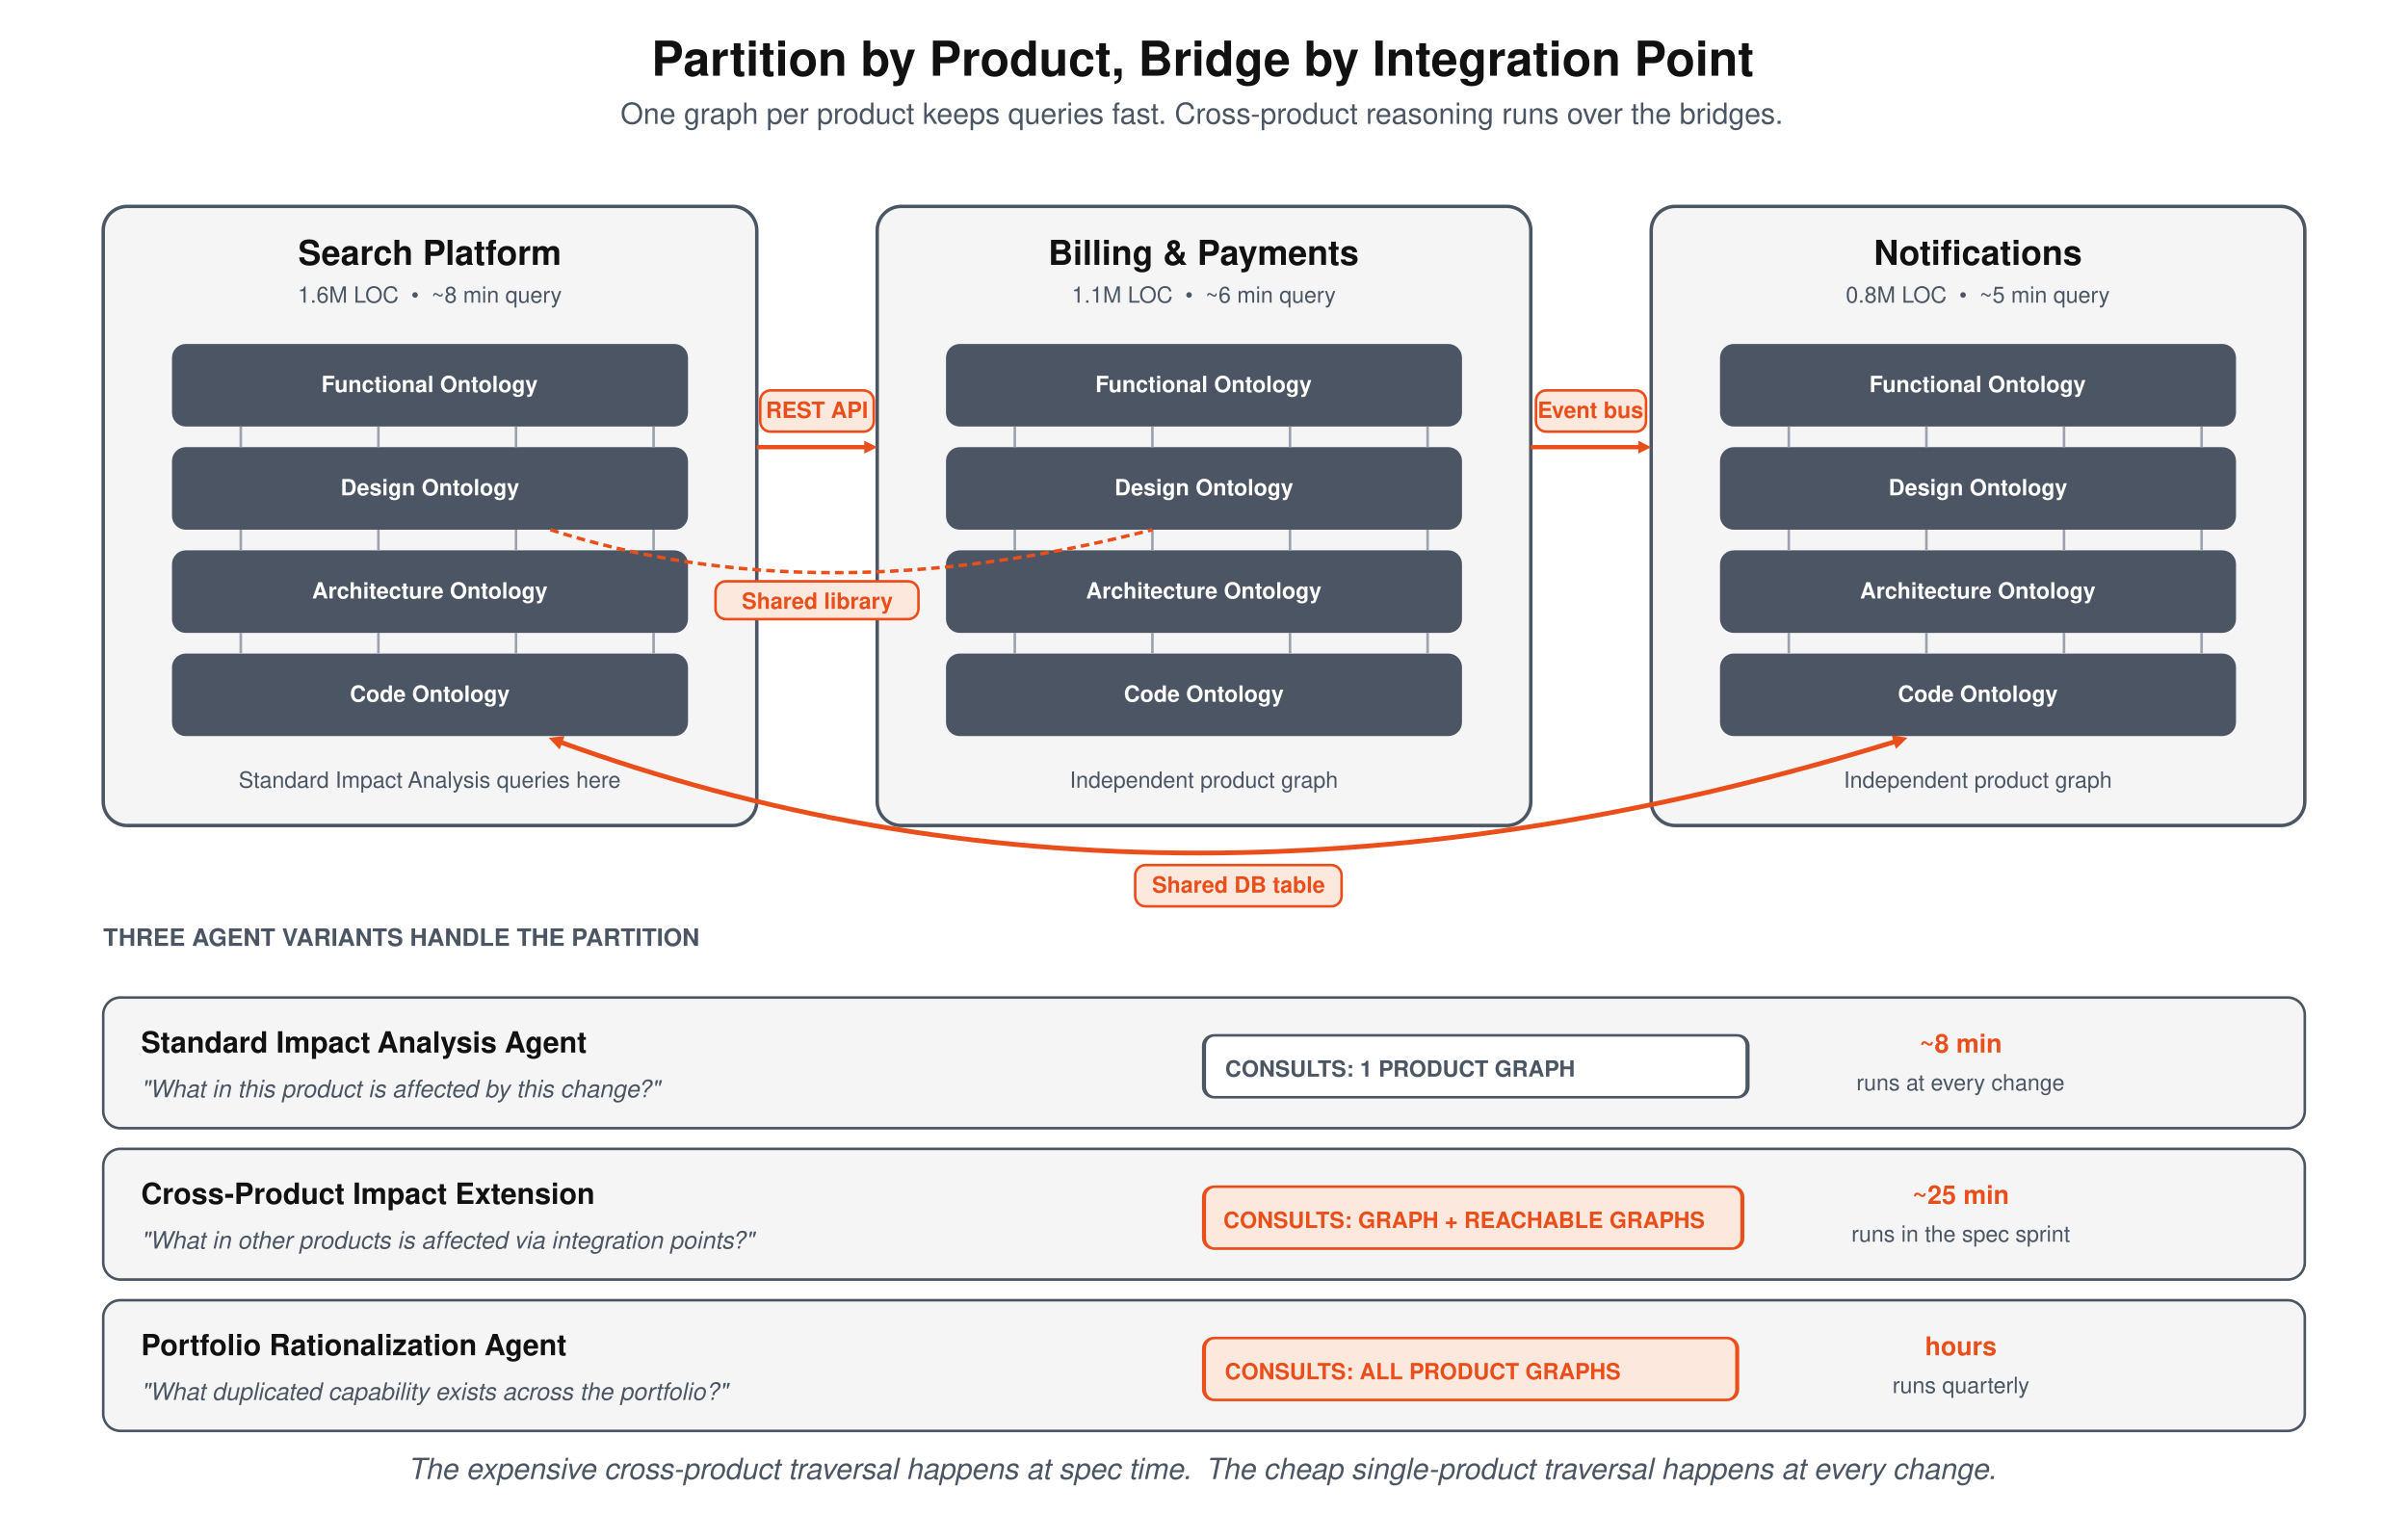
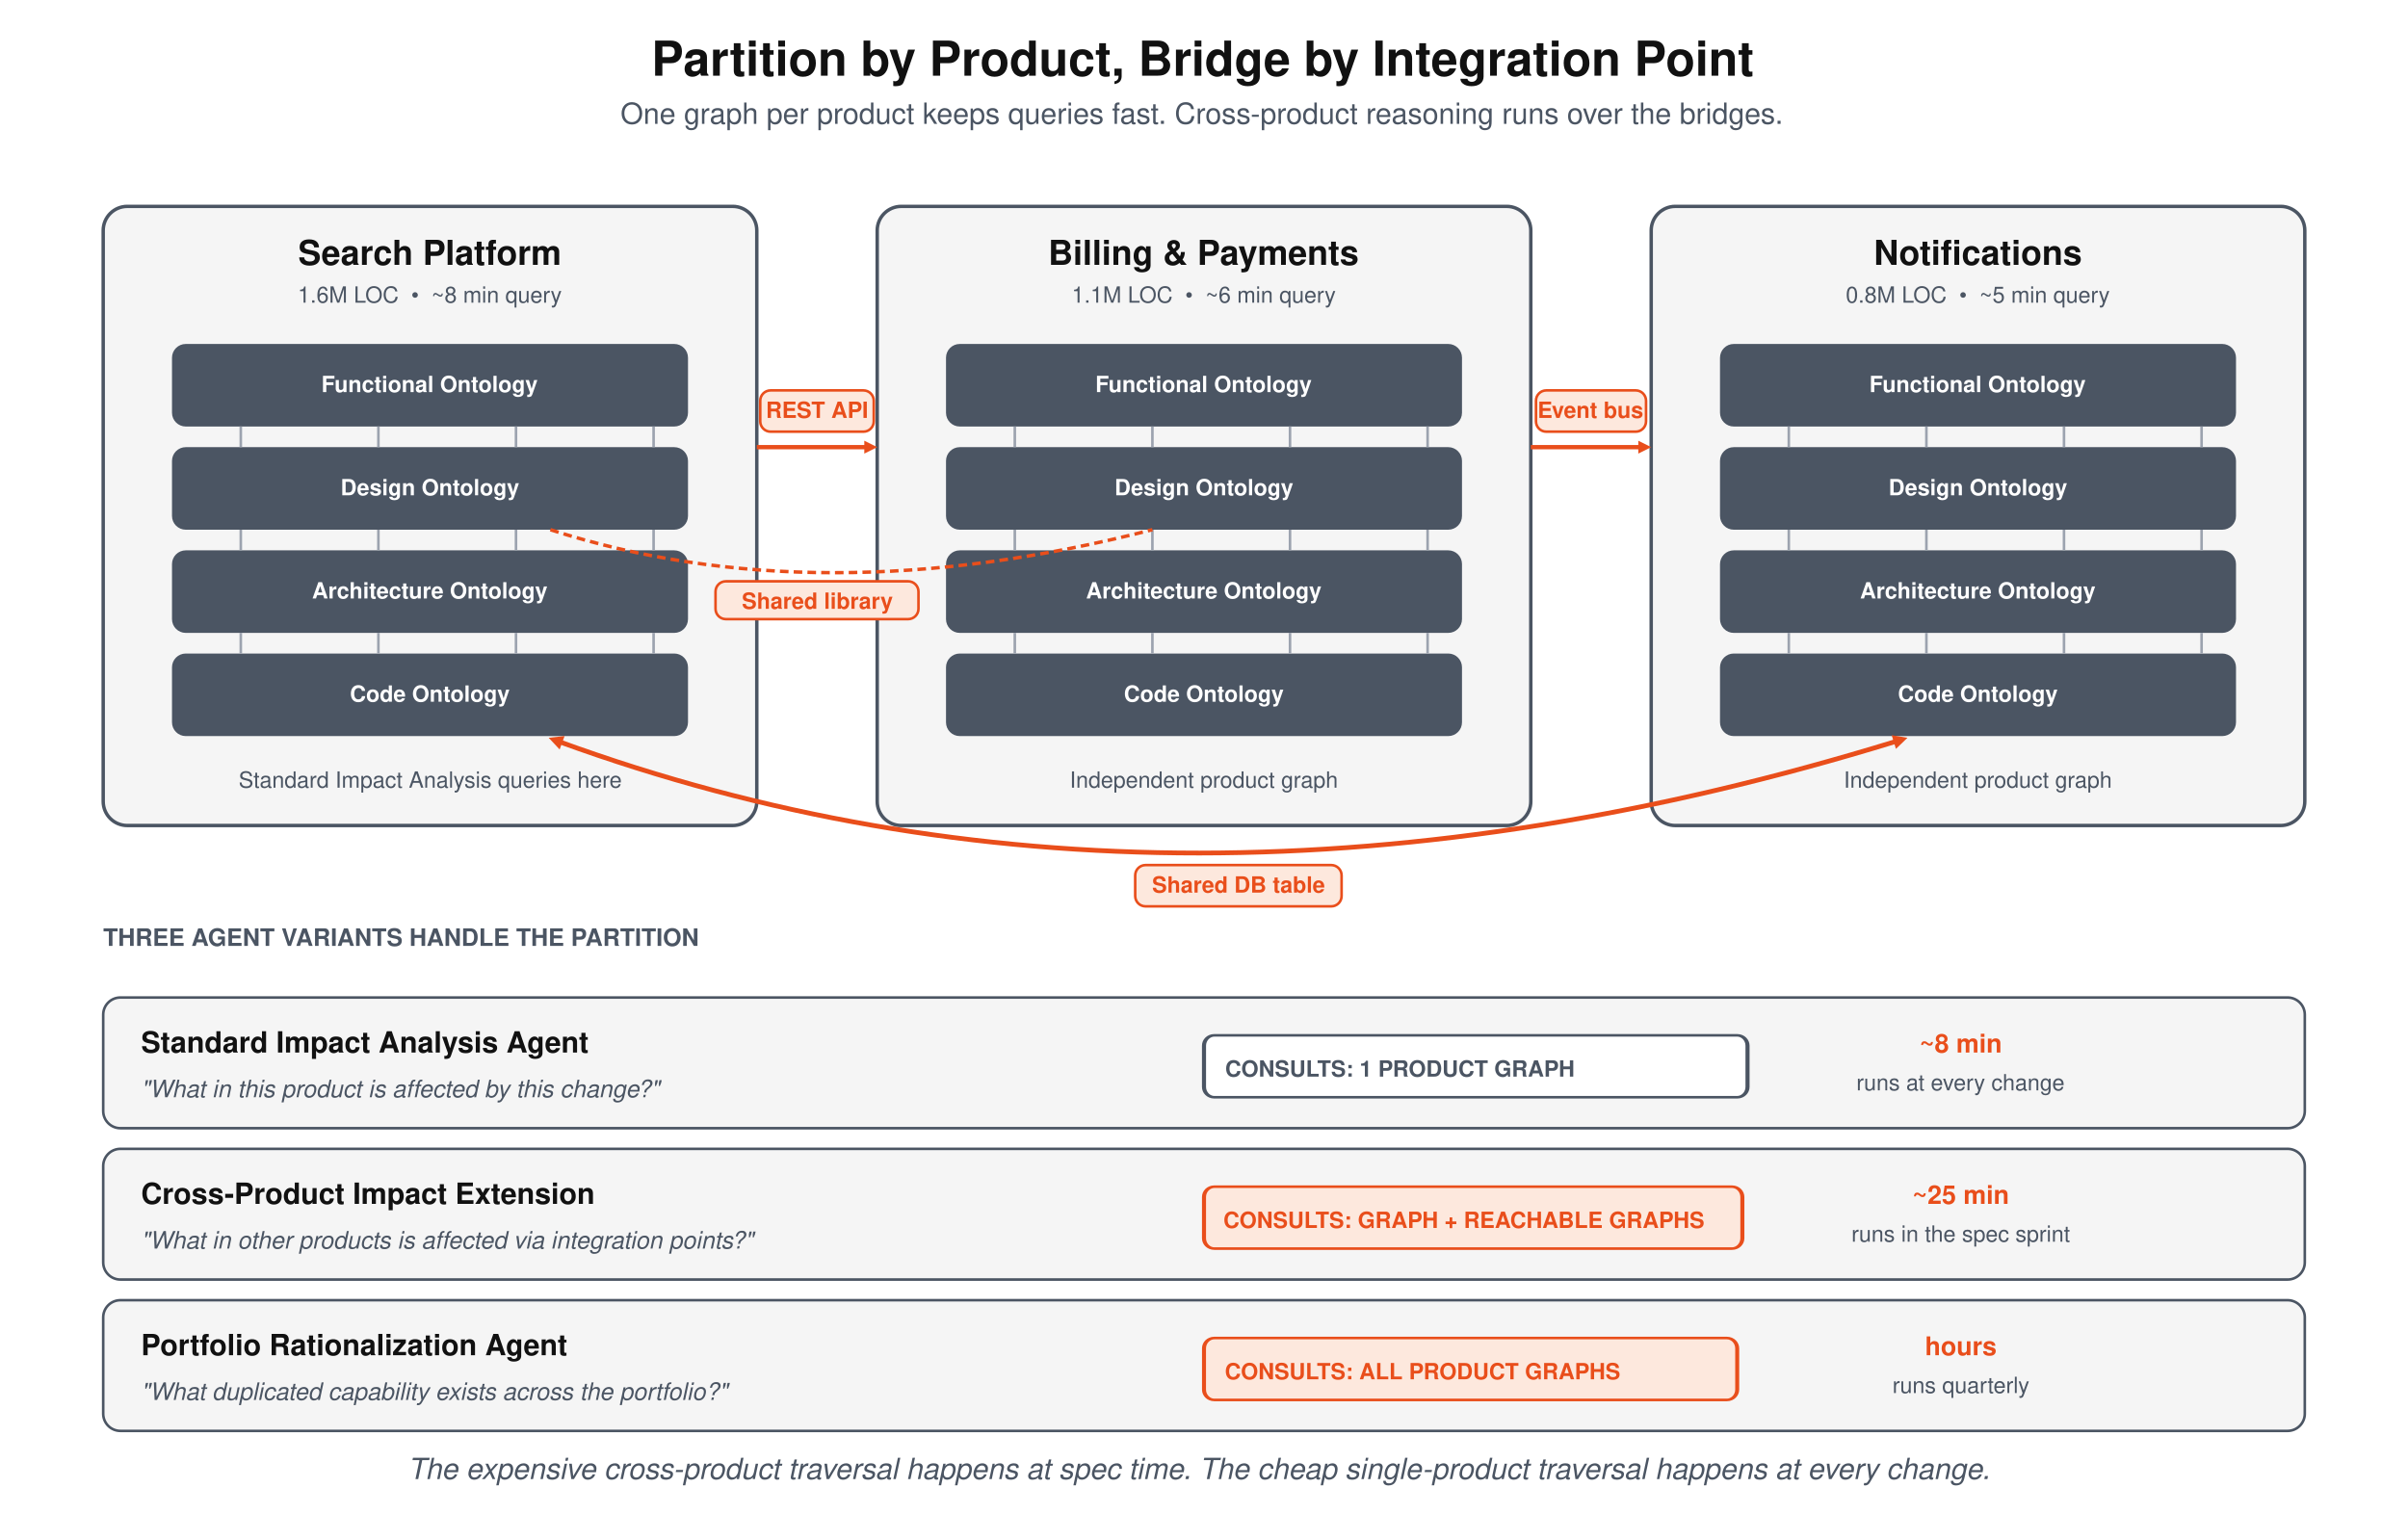
<svg xmlns="http://www.w3.org/2000/svg" viewBox="0 0 1400 880" preserveAspectRatio="xMidYMid meet" width="1400px" height="880px" version="1.1" xml:space="preserve" style="fill-rule:evenodd;clip-rule:evenodd;" class="se-svg">
  <g transform="matrix(1,0,0,1,700,44)">
    <text x="-321.234px" y="0px" style="font-family:'Helvetica-Bold', 'Helvetica';font-weight:700;font-size:28px;fill:var(--se-text,#111111);">Partition by Product, Bridge by Integration Point</text>
  </g>
  <g transform="matrix(1,0,0,1,700,72)">
    <text x="-339.24px" y="0px" style="font-family:'Helvetica';font-size:17px;fill:var(--se-text-secondary,#4b5563);">One graph per product keeps queries fast. Cross-product reasoning runs over the bridges.</text>
  </g>
  <g transform="matrix(1,0,0,1,60,120)">
    <path d="M380,14L380,346C380,353.727 373.727,360 366,360L14,360C6.273,360 0,353.727 0,346L0,14C0,6.273 6.273,0 14,0L366,0C373.727,0 380,6.273 380,14Z" style="fill:var(--se-panel-fill,#f5f5f5);stroke:var(--se-text-secondary,#4b5563);stroke-width:2px;" />
    <g transform="matrix(1,0,0,1,190,34)">
      <text x="-76.694px" y="0px" style="font-family:'Helvetica-Bold', 'Helvetica';font-weight:700;font-size:20px;fill:var(--se-text,#111111);">Search Platform</text>
    </g>
    <g transform="matrix(1,0,0,1,190,56)">
      <text x="-76.876px" y="0px" style="font-family:'Helvetica';font-size:13px;fill:var(--se-text-secondary,#4b5563);">1.6M LOC  •  ~8 min query</text>
    </g>
    <g transform="matrix(1,0,0,1,40,80)">
      <path d="M300,8L300,40C300,44.415 296.415,48 292,48L8,48C3.585,48 0,44.415 0,40L0,8C0,3.585 3.585,0 8,0L292,0C296.415,0 300,3.585 300,8Z" style="fill:var(--se-text-secondary,#4b5563);" />
      <g transform="matrix(1,0,0,1,150,28)">
        <text x="-63.188px" y="0px" style="font-family:'Helvetica-Bold', 'Helvetica';font-weight:700;font-size:13px;fill:var(--se-box-fill,#ffffff);">Functional Ontology</text>
      </g>
      <path d="M300,68L300,100C300,104.415 296.415,108 292,108L8,108C3.585,108 0,104.415 0,100L0,68C0,63.585 3.585,60 8,60L292,60C296.415,60 300,63.585 300,68Z" style="fill:var(--se-text-secondary,#4b5563);" />
      <g transform="matrix(1,0,0,1,150,88)">
        <text x="-52px" y="0px" style="font-family:'Helvetica-Bold', 'Helvetica';font-weight:700;font-size:13px;fill:var(--se-box-fill,#ffffff);">Design Ontology</text>
      </g>
      <path d="M300,128L300,160C300,164.415 296.415,168 292,168L8,168C3.585,168 0,164.415 0,160L0,128C0,123.585 3.585,120 8,120L292,120C296.415,120 300,123.585 300,128Z" style="fill:var(--se-text-secondary,#4b5563);" />
      <g transform="matrix(1,0,0,1,150,148)">
        <text x="-68.618px" y="0px" style="font-family:'Helvetica-Bold', 'Helvetica';font-weight:700;font-size:13px;fill:var(--se-box-fill,#ffffff);">Architecture Ontology</text>
      </g>
      <path d="M300,188L300,220C300,224.415 296.415,228 292,228L8,228C3.585,228 0,224.415 0,220L0,188C0,183.585 3.585,180 8,180L292,180C296.415,180 300,183.585 300,188Z" style="fill:var(--se-text-secondary,#4b5563);" />
      <g transform="matrix(1,0,0,1,150,208)">
        <text x="-46.579px" y="0px" style="font-family:'Helvetica-Bold', 'Helvetica';font-weight:700;font-size:13px;fill:var(--se-box-fill,#ffffff);">Code Ontology</text>
      </g>
      <path d="M40,48L40,60" style="fill:none;fill-rule:nonzero;stroke:var(--se-panel-stroke,#9ca3af);stroke-width:1.5px;" />
      <path d="M120,48L120,60" style="fill:none;fill-rule:nonzero;stroke:var(--se-panel-stroke,#9ca3af);stroke-width:1.5px;" />
      <path d="M200,48L200,60" style="fill:none;fill-rule:nonzero;stroke:var(--se-panel-stroke,#9ca3af);stroke-width:1.5px;" />
      <path d="M280,48L280,60" style="fill:none;fill-rule:nonzero;stroke:var(--se-panel-stroke,#9ca3af);stroke-width:1.5px;" />
      <path d="M40,108L40,120" style="fill:none;fill-rule:nonzero;stroke:var(--se-panel-stroke,#9ca3af);stroke-width:1.5px;" />
      <path d="M120,108L120,120" style="fill:none;fill-rule:nonzero;stroke:var(--se-panel-stroke,#9ca3af);stroke-width:1.5px;" />
      <path d="M200,108L200,120" style="fill:none;fill-rule:nonzero;stroke:var(--se-panel-stroke,#9ca3af);stroke-width:1.5px;" />
      <path d="M280,108L280,120" style="fill:none;fill-rule:nonzero;stroke:var(--se-panel-stroke,#9ca3af);stroke-width:1.5px;" />
      <path d="M40,168L40,180" style="fill:none;fill-rule:nonzero;stroke:var(--se-panel-stroke,#9ca3af);stroke-width:1.5px;" />
      <path d="M120,168L120,180" style="fill:none;fill-rule:nonzero;stroke:var(--se-panel-stroke,#9ca3af);stroke-width:1.5px;" />
      <path d="M200,168L200,180" style="fill:none;fill-rule:nonzero;stroke:var(--se-panel-stroke,#9ca3af);stroke-width:1.5px;" />
      <path d="M280,168L280,180" style="fill:none;fill-rule:nonzero;stroke:var(--se-panel-stroke,#9ca3af);stroke-width:1.5px;" />
    </g>
    <g transform="matrix(1,0,0,1,190,338)">
-       <text x="-111.287px" y="0px" style="font-family:'Helvetica';font-size:13px;fill:var(--se-text-secondary,#4b5563);">Standard Impact <tspan x="-13px -4.329px " y="0px 0px ">An</tspan>alysis queries here</text>
+       <text x="-111.287px" y="0px" style="font-family:'Helvetica';font-size:13px;fill:var(--se-text-secondary,#4b5563);">Standard Impact Analysis queries here</text>
    </g>
  </g>
  <g transform="matrix(1,0,0,1,510,120)">
    <path d="M380,14L380,346C380,353.727 373.727,360 366,360L14,360C6.273,360 0,353.727 0,346L0,14C0,6.273 6.273,0 14,0L366,0C373.727,0 380,6.273 380,14Z" style="fill:var(--se-panel-fill,#f5f5f5);stroke:var(--se-text-secondary,#4b5563);stroke-width:2px;" />
    <g transform="matrix(1,0,0,1,190,34)">
      <text x="-90.576px" y="0px" style="font-family:'Helvetica-Bold', 'Helvetica';font-weight:700;font-size:20px;fill:var(--se-text,#111111);">Billing &amp; Payments</text>
    </g>
    <g transform="matrix(1,0,0,1,190,56)">
      <text x="-76.876px" y="0px" style="font-family:'Helvetica';font-size:13px;fill:var(--se-text-secondary,#4b5563);">1.1M LOC  •  ~6 min query</text>
    </g>
    <g transform="matrix(1,0,0,1,40,80)">
      <path d="M300,8L300,40C300,44.415 296.415,48 292,48L8,48C3.585,48 0,44.415 0,40L0,8C0,3.585 3.585,0 8,0L292,0C296.415,0 300,3.585 300,8Z" style="fill:var(--se-text-secondary,#4b5563);" />
      <g transform="matrix(1,0,0,1,150,28)">
        <text x="-63.188px" y="0px" style="font-family:'Helvetica-Bold', 'Helvetica';font-weight:700;font-size:13px;fill:var(--se-box-fill,#ffffff);">Functional Ontology</text>
      </g>
      <path d="M300,68L300,100C300,104.415 296.415,108 292,108L8,108C3.585,108 0,104.415 0,100L0,68C0,63.585 3.585,60 8,60L292,60C296.415,60 300,63.585 300,68Z" style="fill:var(--se-text-secondary,#4b5563);" />
      <g transform="matrix(1,0,0,1,150,88)">
        <text x="-52px" y="0px" style="font-family:'Helvetica-Bold', 'Helvetica';font-weight:700;font-size:13px;fill:var(--se-box-fill,#ffffff);">Design Ontology</text>
      </g>
      <path d="M300,128L300,160C300,164.415 296.415,168 292,168L8,168C3.585,168 0,164.415 0,160L0,128C0,123.585 3.585,120 8,120L292,120C296.415,120 300,123.585 300,128Z" style="fill:var(--se-text-secondary,#4b5563);" />
      <g transform="matrix(1,0,0,1,150,148)">
        <text x="-68.618px" y="0px" style="font-family:'Helvetica-Bold', 'Helvetica';font-weight:700;font-size:13px;fill:var(--se-box-fill,#ffffff);">Architecture Ontology</text>
      </g>
      <path d="M300,188L300,220C300,224.415 296.415,228 292,228L8,228C3.585,228 0,224.415 0,220L0,188C0,183.585 3.585,180 8,180L292,180C296.415,180 300,183.585 300,188Z" style="fill:var(--se-text-secondary,#4b5563);" />
      <g transform="matrix(1,0,0,1,150,208)">
        <text x="-46.579px" y="0px" style="font-family:'Helvetica-Bold', 'Helvetica';font-weight:700;font-size:13px;fill:var(--se-box-fill,#ffffff);">Code Ontology</text>
      </g>
      <path d="M40,48L40,60" style="fill:none;fill-rule:nonzero;stroke:var(--se-panel-stroke,#9ca3af);stroke-width:1.5px;" />
      <path d="M120,48L120,60" style="fill:none;fill-rule:nonzero;stroke:var(--se-panel-stroke,#9ca3af);stroke-width:1.5px;" />
      <path d="M200,48L200,60" style="fill:none;fill-rule:nonzero;stroke:var(--se-panel-stroke,#9ca3af);stroke-width:1.5px;" />
      <path d="M280,48L280,60" style="fill:none;fill-rule:nonzero;stroke:var(--se-panel-stroke,#9ca3af);stroke-width:1.5px;" />
      <path d="M40,108L40,120" style="fill:none;fill-rule:nonzero;stroke:var(--se-panel-stroke,#9ca3af);stroke-width:1.5px;" />
      <path d="M120,108L120,120" style="fill:none;fill-rule:nonzero;stroke:var(--se-panel-stroke,#9ca3af);stroke-width:1.5px;" />
      <path d="M200,108L200,120" style="fill:none;fill-rule:nonzero;stroke:var(--se-panel-stroke,#9ca3af);stroke-width:1.5px;" />
      <path d="M280,108L280,120" style="fill:none;fill-rule:nonzero;stroke:var(--se-panel-stroke,#9ca3af);stroke-width:1.5px;" />
      <path d="M40,168L40,180" style="fill:none;fill-rule:nonzero;stroke:var(--se-panel-stroke,#9ca3af);stroke-width:1.5px;" />
      <path d="M120,168L120,180" style="fill:none;fill-rule:nonzero;stroke:var(--se-panel-stroke,#9ca3af);stroke-width:1.5px;" />
      <path d="M200,168L200,180" style="fill:none;fill-rule:nonzero;stroke:var(--se-panel-stroke,#9ca3af);stroke-width:1.5px;" />
      <path d="M280,168L280,180" style="fill:none;fill-rule:nonzero;stroke:var(--se-panel-stroke,#9ca3af);stroke-width:1.5px;" />
    </g>
    <g transform="matrix(1,0,0,1,190,338)">
      <text x="-78.063px" y="0px" style="font-family:'Helvetica';font-size:13px;fill:var(--se-text-secondary,#4b5563);">Independent product graph</text>
    </g>
  </g>
  <g transform="matrix(1,0,0,1,960,120)">
    <path d="M380,14L380,346C380,353.727 373.727,360 366,360L14,360C6.273,360 0,353.727 0,346L0,14C0,6.273 6.273,0 14,0L366,0C373.727,0 380,6.273 380,14Z" style="fill:var(--se-panel-fill,#f5f5f5);stroke:var(--se-text-secondary,#4b5563);stroke-width:2px;" />
    <g transform="matrix(1,0,0,1,190,34)">
      <g transform="matrix(20,0,0,20,-21.67969,0)">
            </g>
      <g transform="matrix(20,0,0,20,-15.01953,0)">
            </g>
      <text x="-60.557px" y="0px" style="font-family:'Helvetica-Bold', 'Helvetica';font-weight:700;font-size:20px;fill:var(--se-text,#111111);">Notiﬁcations</text>
    </g>
    <g transform="matrix(1,0,0,1,190,56)">
      <text x="-76.876px" y="0px" style="font-family:'Helvetica';font-size:13px;fill:var(--se-text-secondary,#4b5563);">0.8M LOC  •  ~5 min query</text>
    </g>
    <g transform="matrix(1,0,0,1,40,80)">
      <path d="M300,8L300,40C300,44.415 296.415,48 292,48L8,48C3.585,48 0,44.415 0,40L0,8C0,3.585 3.585,0 8,0L292,0C296.415,0 300,3.585 300,8Z" style="fill:var(--se-text-secondary,#4b5563);" />
      <g transform="matrix(1,0,0,1,150,28)">
        <text x="-63.188px" y="0px" style="font-family:'Helvetica-Bold', 'Helvetica';font-weight:700;font-size:13px;fill:var(--se-box-fill,#ffffff);">Functional Ontology</text>
      </g>
      <path d="M300,68L300,100C300,104.415 296.415,108 292,108L8,108C3.585,108 0,104.415 0,100L0,68C0,63.585 3.585,60 8,60L292,60C296.415,60 300,63.585 300,68Z" style="fill:var(--se-text-secondary,#4b5563);" />
      <g transform="matrix(1,0,0,1,150,88)">
        <text x="-52px" y="0px" style="font-family:'Helvetica-Bold', 'Helvetica';font-weight:700;font-size:13px;fill:var(--se-box-fill,#ffffff);">Design Ontology</text>
      </g>
      <path d="M300,128L300,160C300,164.415 296.415,168 292,168L8,168C3.585,168 0,164.415 0,160L0,128C0,123.585 3.585,120 8,120L292,120C296.415,120 300,123.585 300,128Z" style="fill:var(--se-text-secondary,#4b5563);" />
      <g transform="matrix(1,0,0,1,150,148)">
        <text x="-68.618px" y="0px" style="font-family:'Helvetica-Bold', 'Helvetica';font-weight:700;font-size:13px;fill:var(--se-box-fill,#ffffff);">Architecture Ontology</text>
      </g>
      <path d="M300,188L300,220C300,224.415 296.415,228 292,228L8,228C3.585,228 0,224.415 0,220L0,188C0,183.585 3.585,180 8,180L292,180C296.415,180 300,183.585 300,188Z" style="fill:var(--se-text-secondary,#4b5563);" />
      <g transform="matrix(1,0,0,1,150,208)">
        <text x="-46.579px" y="0px" style="font-family:'Helvetica-Bold', 'Helvetica';font-weight:700;font-size:13px;fill:var(--se-box-fill,#ffffff);">Code Ontology</text>
      </g>
      <path d="M40,48L40,60" style="fill:none;fill-rule:nonzero;stroke:var(--se-panel-stroke,#9ca3af);stroke-width:1.5px;" />
      <path d="M120,48L120,60" style="fill:none;fill-rule:nonzero;stroke:var(--se-panel-stroke,#9ca3af);stroke-width:1.5px;" />
      <path d="M200,48L200,60" style="fill:none;fill-rule:nonzero;stroke:var(--se-panel-stroke,#9ca3af);stroke-width:1.5px;" />
      <path d="M280,48L280,60" style="fill:none;fill-rule:nonzero;stroke:var(--se-panel-stroke,#9ca3af);stroke-width:1.5px;" />
      <path d="M40,108L40,120" style="fill:none;fill-rule:nonzero;stroke:var(--se-panel-stroke,#9ca3af);stroke-width:1.5px;" />
      <path d="M120,108L120,120" style="fill:none;fill-rule:nonzero;stroke:var(--se-panel-stroke,#9ca3af);stroke-width:1.5px;" />
      <path d="M200,108L200,120" style="fill:none;fill-rule:nonzero;stroke:var(--se-panel-stroke,#9ca3af);stroke-width:1.5px;" />
      <path d="M280,108L280,120" style="fill:none;fill-rule:nonzero;stroke:var(--se-panel-stroke,#9ca3af);stroke-width:1.5px;" />
      <path d="M40,168L40,180" style="fill:none;fill-rule:nonzero;stroke:var(--se-panel-stroke,#9ca3af);stroke-width:1.5px;" />
      <path d="M120,168L120,180" style="fill:none;fill-rule:nonzero;stroke:var(--se-panel-stroke,#9ca3af);stroke-width:1.5px;" />
      <path d="M200,168L200,180" style="fill:none;fill-rule:nonzero;stroke:var(--se-panel-stroke,#9ca3af);stroke-width:1.5px;" />
      <path d="M280,168L280,180" style="fill:none;fill-rule:nonzero;stroke:var(--se-panel-stroke,#9ca3af);stroke-width:1.5px;" />
    </g>
    <g transform="matrix(1,0,0,1,190,338)">
      <text x="-78.063px" y="0px" style="font-family:'Helvetica';font-size:13px;fill:var(--se-text-secondary,#4b5563);">Independent product graph</text>
    </g>
  </g>
  <g>
    <g>
      <path d="M440,260L510,260" style="fill:none;fill-rule:nonzero;" />
      <path d="M502.5,256.25L510,260L502.5,263.75L502.5,256.25Z" style="fill:var(--se-accent,#E94E1B);fill-rule:nonzero;" />
      <path d="M440,260L504,260" style="fill:none;fill-rule:nonzero;stroke:var(--se-accent,#E94E1B);stroke-width:2.5px;" />
    </g>
    <g transform="matrix(1,0,0,1,0,-5)">
      <path d="M508,238L508,250C508,253.311 505.311,256 502,256L448,256C444.689,256 442,253.311 442,250L442,238C442,234.689 444.689,232 448,232L502,232C505.311,232 508,234.689 508,238Z" style="fill:var(--se-accent-fill,#FDE8DD);stroke:var(--se-accent,#E94E1B);stroke-width:1.5px;" />
    </g>
    <g transform="matrix(1,0,0,1,475,243)">
-       <text x="-29.739px" y="0px" style="font-family:'Helvetica-Bold', 'Helvetica';font-weight:700;font-size:13px;fill:var(--se-accent,#E94E1B);">REST <tspan x="8.068px 17.456px " y="0px 0px ">AP</tspan>I</text>
+       <text x="-29.739px" y="0px" style="font-family:'Helvetica-Bold', 'Helvetica';font-weight:700;font-size:13px;fill:var(--se-accent,#E94E1B);">REST API</text>
    </g>
  </g>
  <g>
    <g>
      <path d="M890,260L960,260" style="fill:none;fill-rule:nonzero;" />
      <path d="M952.5,256.25L960,260L952.5,263.75L952.5,256.25Z" style="fill:var(--se-accent,#E94E1B);fill-rule:nonzero;" />
      <path d="M890,260L954,260" style="fill:none;fill-rule:nonzero;stroke:var(--se-accent,#E94E1B);stroke-width:2.5px;" />
    </g>
    <g transform="matrix(1,0,0,1,0,-5)">
      <path d="M957,238L957,250C957,253.311 954.311,256 951,256L899,256C895.689,256 893,253.311 893,250L893,238C893,234.689 895.689,232 899,232L951,232C954.311,232 957,234.689 957,238Z" style="fill:var(--se-accent-fill,#FDE8DD);stroke:var(--se-accent,#E94E1B);stroke-width:1.5px;" />
    </g>
    <g transform="matrix(1,0,0,1,925,243)">
      <text x="-31.062px" y="0px" style="font-family:'Helvetica-Bold', 'Helvetica';font-weight:700;font-size:13px;fill:var(--se-accent,#E94E1B);">Event bus</text>
    </g>
  </g>
  <g>
    <g transform="matrix(0.858696,0,0,1.313725,78.56522,-107)">
      <g transform="matrix(1.164557,-0,-0,0.761194,-91.49367,81.44776)">
        <path d="M328.249,427.969L319,429L325.374,435.78L328.249,427.969Z" style="fill:var(--se-accent,#E94E1B);fill-rule:nonzero;" />
        <path d="M1099.818,427.489L1109,429L1102.282,435.439L1099.818,427.489Z" style="fill:var(--se-accent,#E94E1B);fill-rule:nonzero;" />
        <path d="M325.249,431.3C562.211,517.676 821.341,517.567 1102.64,430.971" style="fill:none;fill-rule:nonzero;stroke:var(--se-accent,#E94E1B);stroke-width:2.77px;" />
      </g>
    </g>
    <g transform="matrix(1,0,0,1,0,35)">
      <path d="M780,474L780,486C780,489.311 777.311,492 774,492L666,492C662.689,492 660,489.311 660,486L660,474C660,470.689 662.689,468 666,468L774,468C777.311,468 780,470.689 780,474Z" style="fill:var(--se-accent-fill,#FDE8DD);stroke:var(--se-accent,#E94E1B);stroke-width:1.5px;" />
    </g>
    <g transform="matrix(1,0,0,1,720,519)">
      <text x="-50.207px" y="0px" style="font-family:'Helvetica-Bold', 'Helvetica';font-weight:700;font-size:13px;fill:var(--se-accent,#E94E1B);">Shared DB table</text>
    </g>
  </g>
  <g>
    <path d="M320,308C423.333,341.333 540,341.333 670,308" style="fill:none;fill-rule:nonzero;stroke:var(--se-accent,#E94E1B);stroke-width:2px;stroke-dasharray:5,3;" />
    <g transform="matrix(1,0,0,1,0,4)">
      <path d="M534,340L534,350C534,353.311 531.311,356 528,356L422,356C418.689,356 416,353.311 416,350L416,340C416,336.689 418.689,334 422,334L528,334C531.311,334 534,336.689 534,340Z" style="fill:var(--se-accent-fill,#FDE8DD);stroke:var(--se-accent,#E94E1B);stroke-width:1.5px;" />
    </g>
    <g transform="matrix(1,0,0,1,475,354)">
      <text x="-43.713px" y="0px" style="font-family:'Helvetica-Bold', 'Helvetica';font-weight:700;font-size:13px;fill:var(--se-accent,#E94E1B);">Shared library</text>
    </g>
  </g>
  <g transform="matrix(1,0,0,1,60,550)">
-     <text x="0px" y="0px" style="font-family:'Helvetica-Bold', 'Helvetica';font-weight:700;font-size:14px;fill:var(--se-text-secondary,#4b5563);">T<tspan x="8.832px 19.222px 29.612px 39.23px 48.848px 52.505px 62.896px 74.065px 83.683px 94.073px 102.905px 107.075px 115.661px 126.051px 136.441px 140.611px 151.001px 161.392px 170.223px 179.841px 184.011px 194.401px 204.792px 215.182px 225.572px 234.404px 244.022px 248.192px 257.023px 267.414px 277.032px 281.201px 289.787px 300.177px 310.568px 319.399px 323.569px 332.401px 336.57px 347.74px " y="0px 0px 0px 0px 0px 0px 0px 0px 0px 0px 0px 0px 0px 0px 0px 0px 0px 0px 0px 0px 0px 0px 0px 0px 0px 0px 0px 0px 0px 0px 0px 0px 0px 0px 0px 0px 0px 0px 0px 0px ">HREE AGENT VARIANTS HANDLE THE PARTITION</tspan>
-     </text>
+     <text x="0px" y="0px" style="font-family:'Helvetica-Bold', 'Helvetica';font-weight:700;font-size:14px;fill:var(--se-text-secondary,#4b5563);">THREE AGENT VARIANTS HANDLE THE PARTITION</text>
    <g transform="matrix(1,0,0,1,0,30)">
      <path d="M1280,10L1280,66C1280,71.519 1275.519,76 1270,76L10,76C4.481,76 0,71.519 0,66L0,10C0,4.481 4.481,0 10,0L1270,0C1275.519,0 1280,4.481 1280,10Z" style="fill:var(--se-panel-fill,#f5f5f5);stroke:var(--se-text-secondary,#4b5563);stroke-width:1.5px;" />
      <g transform="matrix(1,0,0,1,22,32)">
-         <text x="0px" y="0px" style="font-family:'Helvetica-Bold', 'Helvetica';font-weight:700;font-size:17px;fill:var(--se-text,#111111);">Standard Impact <tspan x="137.295px 149.572px " y="0px 0px ">An</tspan>alysis <tspan x="211.321px 223.598px " y="0px 0px ">Ag</tspan>ent</text>
+         <text x="0px" y="0px" style="font-family:'Helvetica-Bold', 'Helvetica';font-weight:700;font-size:17px;fill:var(--se-text,#111111);">Standard Impact Analysis Agent</text>
      </g>
      <g transform="matrix(1,0,0,1,22,58)">
-         <text x="0px" y="0px" style="font-family:'Helvetica-Oblique', 'Helvetica';font-style:italic;font-size:14px;fill:var(--se-text-secondary,#4b5563);">"What in this product is af<tspan x="158.013px 161.902px " y="0px 0px ">fe</tspan>cted by this change?"</text>
+         <text x="0px" y="0px" style="font-family:'Helvetica-Oblique', 'Helvetica';font-style:italic;font-size:14px;fill:var(--se-text-secondary,#4b5563);">"What in this product is affected by this change?"</text>
      </g>
      <g transform="matrix(1.58,0,0,1,-371.2,0)">
        <path d="M840,28L840,52C840,55.311 838.298,58 836.203,58L643.797,58C641.702,58 640,55.311 640,52L640,28C640,24.689 641.702,22 643.797,22L836.203,22C838.298,22 840,24.689 840,28Z" style="fill:var(--se-box-fill,#ffffff);stroke:var(--se-text-secondary,#4b5563);stroke-width:1.5px;" />
      </g>
      <g transform="matrix(1,0,0,1,755.935,46)">
-         <text x="-103.64px" y="0px" style="font-family:'Helvetica-Bold', 'Helvetica';font-weight:700;font-size:13px;fill:var(--se-text-secondary,#4b5563);">C<tspan x="-94.122px -83.88px -74.362px -65.561px -56.043px -48.93px -40.859px -32.058px -27.599px -23.857px -16.497px -12.756px -3.955px 5.563px 15.805px 25.323px 34.842px 44.36px 52.431px 56.173px 66.414px 75.933px 85.451px 94.252px " y="0px 0px 0px 0px 0px 0px 0px 0px 0px 0px 0px 0px 0px 0px 0px 0px 0px 0px 0px 0px 0px 0px 0px 0px ">ONSULTS: 1 PRODUCT GRAPH</tspan>
-         </text>
+         <text x="-103.64px" y="0px" style="font-family:'Helvetica-Bold', 'Helvetica';font-weight:700;font-size:13px;fill:var(--se-text-secondary,#4b5563);">CONSULTS: 1 PRODUCT GRAPH</text>
      </g>
      <g transform="matrix(1,0,0,1,1080,32)">
        <text x="-23.969px" y="0px" style="font-family:'Helvetica-Bold', 'Helvetica';font-weight:700;font-size:15px;fill:var(--se-accent,#E94E1B);">~8 min</text>
      </g>
      <g transform="matrix(1,0,0,1,1080,54)">
        <text x="-60.703px" y="0px" style="font-family:'Helvetica';font-size:13px;fill:var(--se-text-secondary,#4b5563);">runs at every change</text>
      </g>
    </g>
    <g transform="matrix(1,0,0,1,0,118)">
      <path d="M1280,10L1280,66C1280,71.519 1275.519,76 1270,76L10,76C4.481,76 0,71.519 0,66L0,10C0,4.481 4.481,0 10,0L1270,0C1275.519,0 1280,4.481 1280,10Z" style="fill:var(--se-panel-fill,#f5f5f5);stroke:var(--se-text-secondary,#4b5563);stroke-width:1.5px;" />
      <g transform="matrix(1,0,0,1,22,32)">
        <text x="0px" y="0px" style="font-family:'Helvetica-Bold', 'Helvetica';font-weight:700;font-size:17px;fill:var(--se-text,#111111);">Cross-Product Impact Extension</text>
      </g>
      <g transform="matrix(1,0,0,1,22,58)">
-         <text x="0px" y="0px" style="font-family:'Helvetica-Oblique', 'Helvetica';font-style:italic;font-size:14px;fill:var(--se-text-secondary,#4b5563);">"What in other products is af<tspan x="175.137px 179.026px " y="0px 0px ">fe</tspan>cted via integration points?"</text>
+         <text x="0px" y="0px" style="font-family:'Helvetica-Oblique', 'Helvetica';font-style:italic;font-size:14px;fill:var(--se-text-secondary,#4b5563);">"What in other products is affected via integration points?"</text>
      </g>
      <g transform="matrix(1.565,0,0,1,-361.6,0)">
        <path d="M840,28L840,52C840,55.311 838.282,58 836.166,58L643.834,58C641.718,58 640,55.311 640,52L640,28C640,24.689 641.718,22 643.834,22L836.166,22C838.282,22 840,24.689 840,28Z" style="fill:var(--se-accent-fill,#FDE8DD);stroke:var(--se-accent,#E94E1B);stroke-width:1.5px;" />
      </g>
      <g transform="matrix(1,0,0,1,793.935,46)">
-         <text x="-142.688px" y="0px" style="font-family:'Helvetica-Bold', 'Helvetica';font-weight:700;font-size:13px;fill:var(--se-accent,#E94E1B);">C<tspan x="-133.17px -122.928px -113.41px -104.609px -95.091px -87.979px -79.908px -71.107px -66.648px -62.906px -52.664px -43.146px -33.628px -24.827px -15.309px -11.567px -3.845px -0.103px 9.415px 18.216px 27.734px 37.252px 46.77px 56.288px 65.807px 73.878px 82.678px 86.42px 96.662px 106.18px 115.698px 124.499px 134.018px " y="0px 0px 0px 0px 0px 0px 0px 0px 0px 0px 0px 0px 0px 0px 0px 0px 0px 0px 0px 0px 0px 0px 0px 0px 0px 0px 0px 0px 0px 0px 0px 0px 0px ">ONSULTS: GRAPH + REACHABLE GRAPHS</tspan>
-         </text>
+         <text x="-142.688px" y="0px" style="font-family:'Helvetica-Bold', 'Helvetica';font-weight:700;font-size:13px;fill:var(--se-accent,#E94E1B);">CONSULTS: GRAPH + REACHABLE GRAPHS</text>
      </g>
      <g transform="matrix(1,0,0,1,1080,32)">
        <text x="-28.14px" y="0px" style="font-family:'Helvetica-Bold', 'Helvetica';font-weight:700;font-size:15px;fill:var(--se-accent,#E94E1B);">~25 min</text>
      </g>
      <g transform="matrix(1,0,0,1,1080,54)">
        <text x="-63.588px" y="0px" style="font-family:'Helvetica';font-size:13px;fill:var(--se-text-secondary,#4b5563);">runs in the spec sprint</text>
      </g>
    </g>
    <g transform="matrix(1,0,0,1,0,206)">
      <path d="M1280,10L1280,66C1280,71.519 1275.519,76 1270,76L10,76C4.481,76 0,71.519 0,66L0,10C0,4.481 4.481,0 10,0L1270,0C1275.519,0 1280,4.481 1280,10Z" style="fill:var(--se-panel-fill,#f5f5f5);stroke:var(--se-text-secondary,#4b5563);stroke-width:1.5px;" />
      <g transform="matrix(1,0,0,1,22,32)">
-         <text x="0px" y="0px" style="font-family:'Helvetica-Bold', 'Helvetica';font-weight:700;font-size:17px;fill:var(--se-text,#111111);">Portfolio Rationalization <tspan x="199.592px 211.869px " y="0px 0px ">Ag</tspan>ent</text>
+         <text x="0px" y="0px" style="font-family:'Helvetica-Bold', 'Helvetica';font-weight:700;font-size:17px;fill:var(--se-text,#111111);">Portfolio Rationalization Agent</text>
      </g>
      <g transform="matrix(1,0,0,1,22,58)">
        <text x="0px" y="0px" style="font-family:'Helvetica-Oblique', 'Helvetica';font-style:italic;font-size:14px;fill:var(--se-text-secondary,#4b5563);">"What duplicated capability exists across the portfolio?"</text>
      </g>
      <g transform="matrix(1.55,0,0,1,-352,0)">
        <path d="M840,28L840,52C840,55.311 838.265,58 836.129,58L643.871,58C641.735,58 640,55.311 640,52L640,28C640,24.689 641.735,22 643.871,22L836.129,22C838.265,22 840,24.689 840,28Z" style="fill:var(--se-accent-fill,#FDE8DD);stroke:var(--se-accent,#E94E1B);stroke-width:1.5px;" />
      </g>
      <g transform="matrix(1,0,0,1,768.935,46)">
-         <text x="-116.838px" y="0px" style="font-family:'Helvetica-Bold', 'Helvetica';font-weight:700;font-size:13px;fill:var(--se-accent,#E94E1B);">C<tspan x="-107.32px -97.078px -87.56px -78.759px -69.241px -62.128px -54.057px -45.257px -40.797px -37.532px -28.013px -19.943px -12.1px -8.358px 0.443px 9.961px 20.203px 29.721px 39.239px 48.757px 56.828px 60.57px 70.812px 80.33px 89.848px 98.649px 108.167px " y="0px 0px 0px 0px 0px 0px 0px 0px 0px 0px 0px 0px 0px 0px 0px 0px 0px 0px 0px 0px 0px 0px 0px 0px 0px 0px 0px ">ONSULTS: ALL PRODUCT GRAPHS</tspan>
-         </text>
+         <text x="-116.838px" y="0px" style="font-family:'Helvetica-Bold', 'Helvetica';font-weight:700;font-size:13px;fill:var(--se-accent,#E94E1B);">CONSULTS: ALL PRODUCT GRAPHS</text>
      </g>
      <g transform="matrix(1,0,0,1,1080,32)">
        <text x="-20.834px" y="0px" style="font-family:'Helvetica-Bold', 'Helvetica';font-weight:700;font-size:15px;fill:var(--se-accent,#E94E1B);">hours</text>
      </g>
      <g transform="matrix(1,0,0,1,1080,54)">
        <text x="-39.74px" y="0px" style="font-family:'Helvetica';font-size:13px;fill:var(--se-text-secondary,#4b5563);">runs quarterly</text>
      </g>
    </g>
  </g>
  <g transform="matrix(1,0,0,1,700,860)">
-     <text x="-462.881px" y="0px" style="font-family:'Helvetica-Oblique', 'Helvetica';font-style:italic;font-size:17px;fill:var(--se-text-secondary,#4b5563);">The expensive cross-product traversal happens at spec time. <tspan x="0.768px 11.152px " y="0px 0px ">Th</tspan>e cheap single-product traversal happens at every change.</text>
+     <text x="-462.881px" y="0px" style="font-family:'Helvetica-Oblique', 'Helvetica';font-style:italic;font-size:17px;fill:var(--se-text-secondary,#4b5563);">The expensive cross-product traversal happens at spec time. The cheap single-product traversal happens at every change.</text>
  </g>
</svg>
